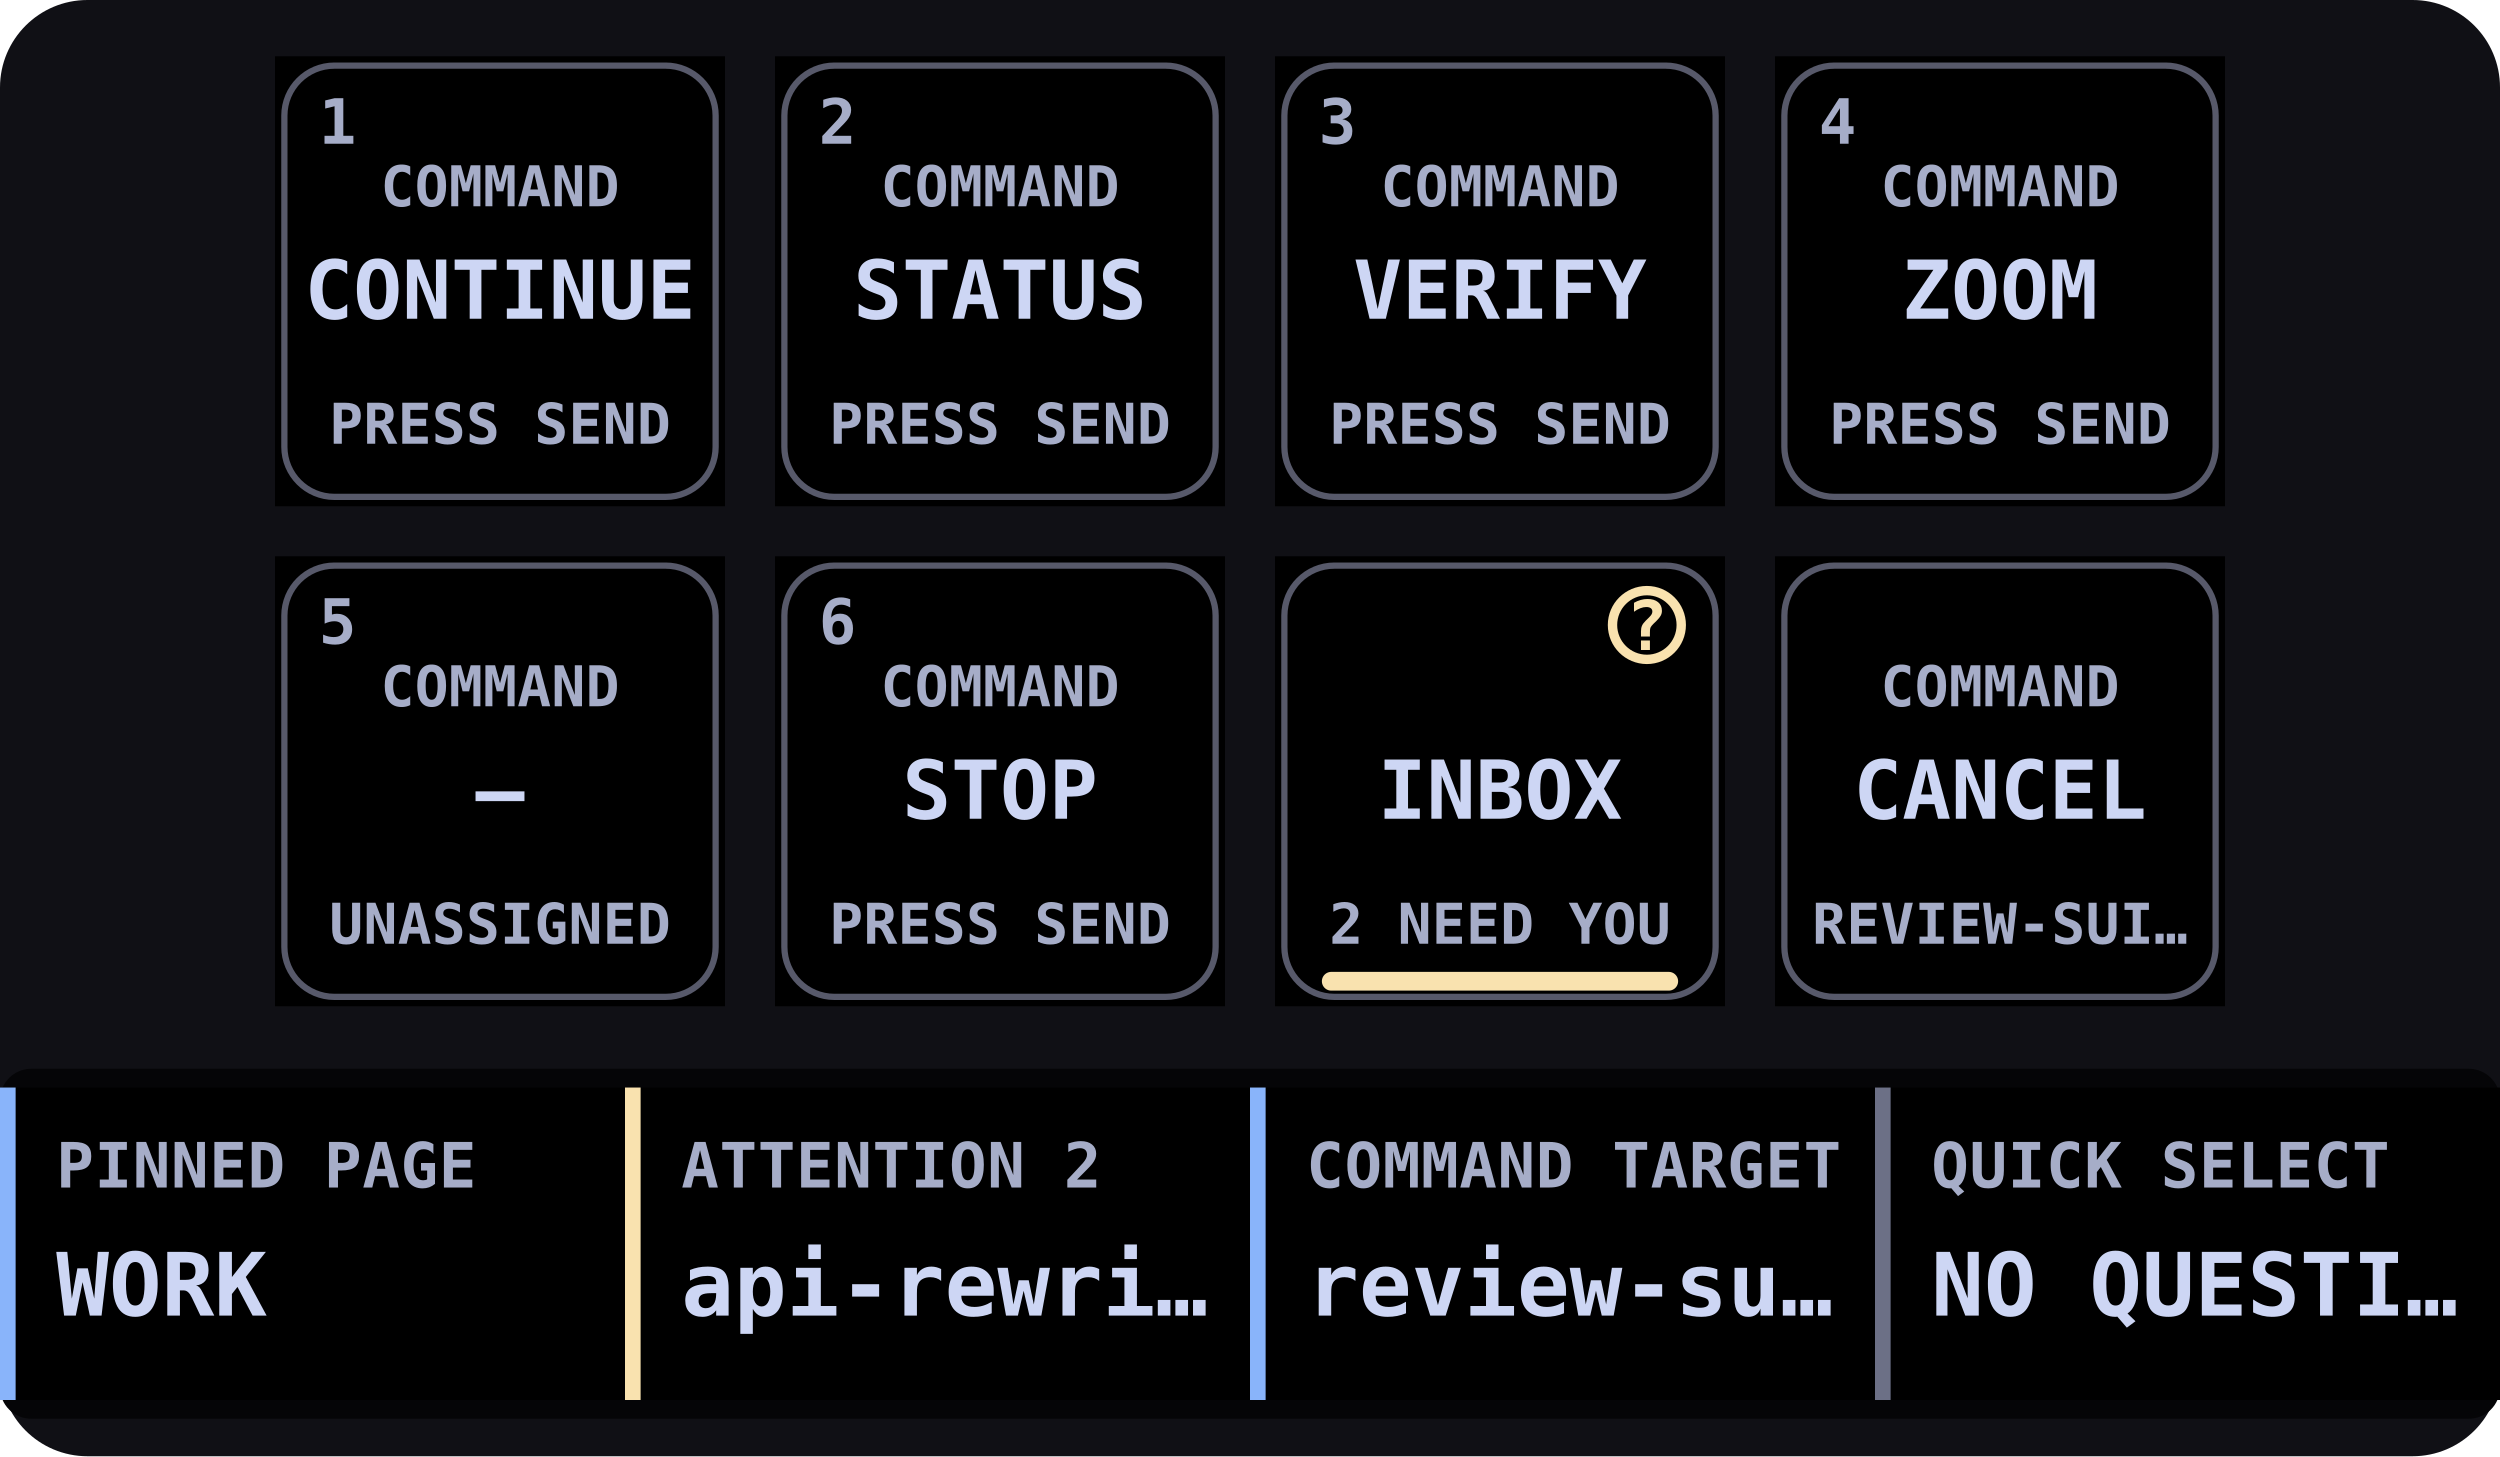
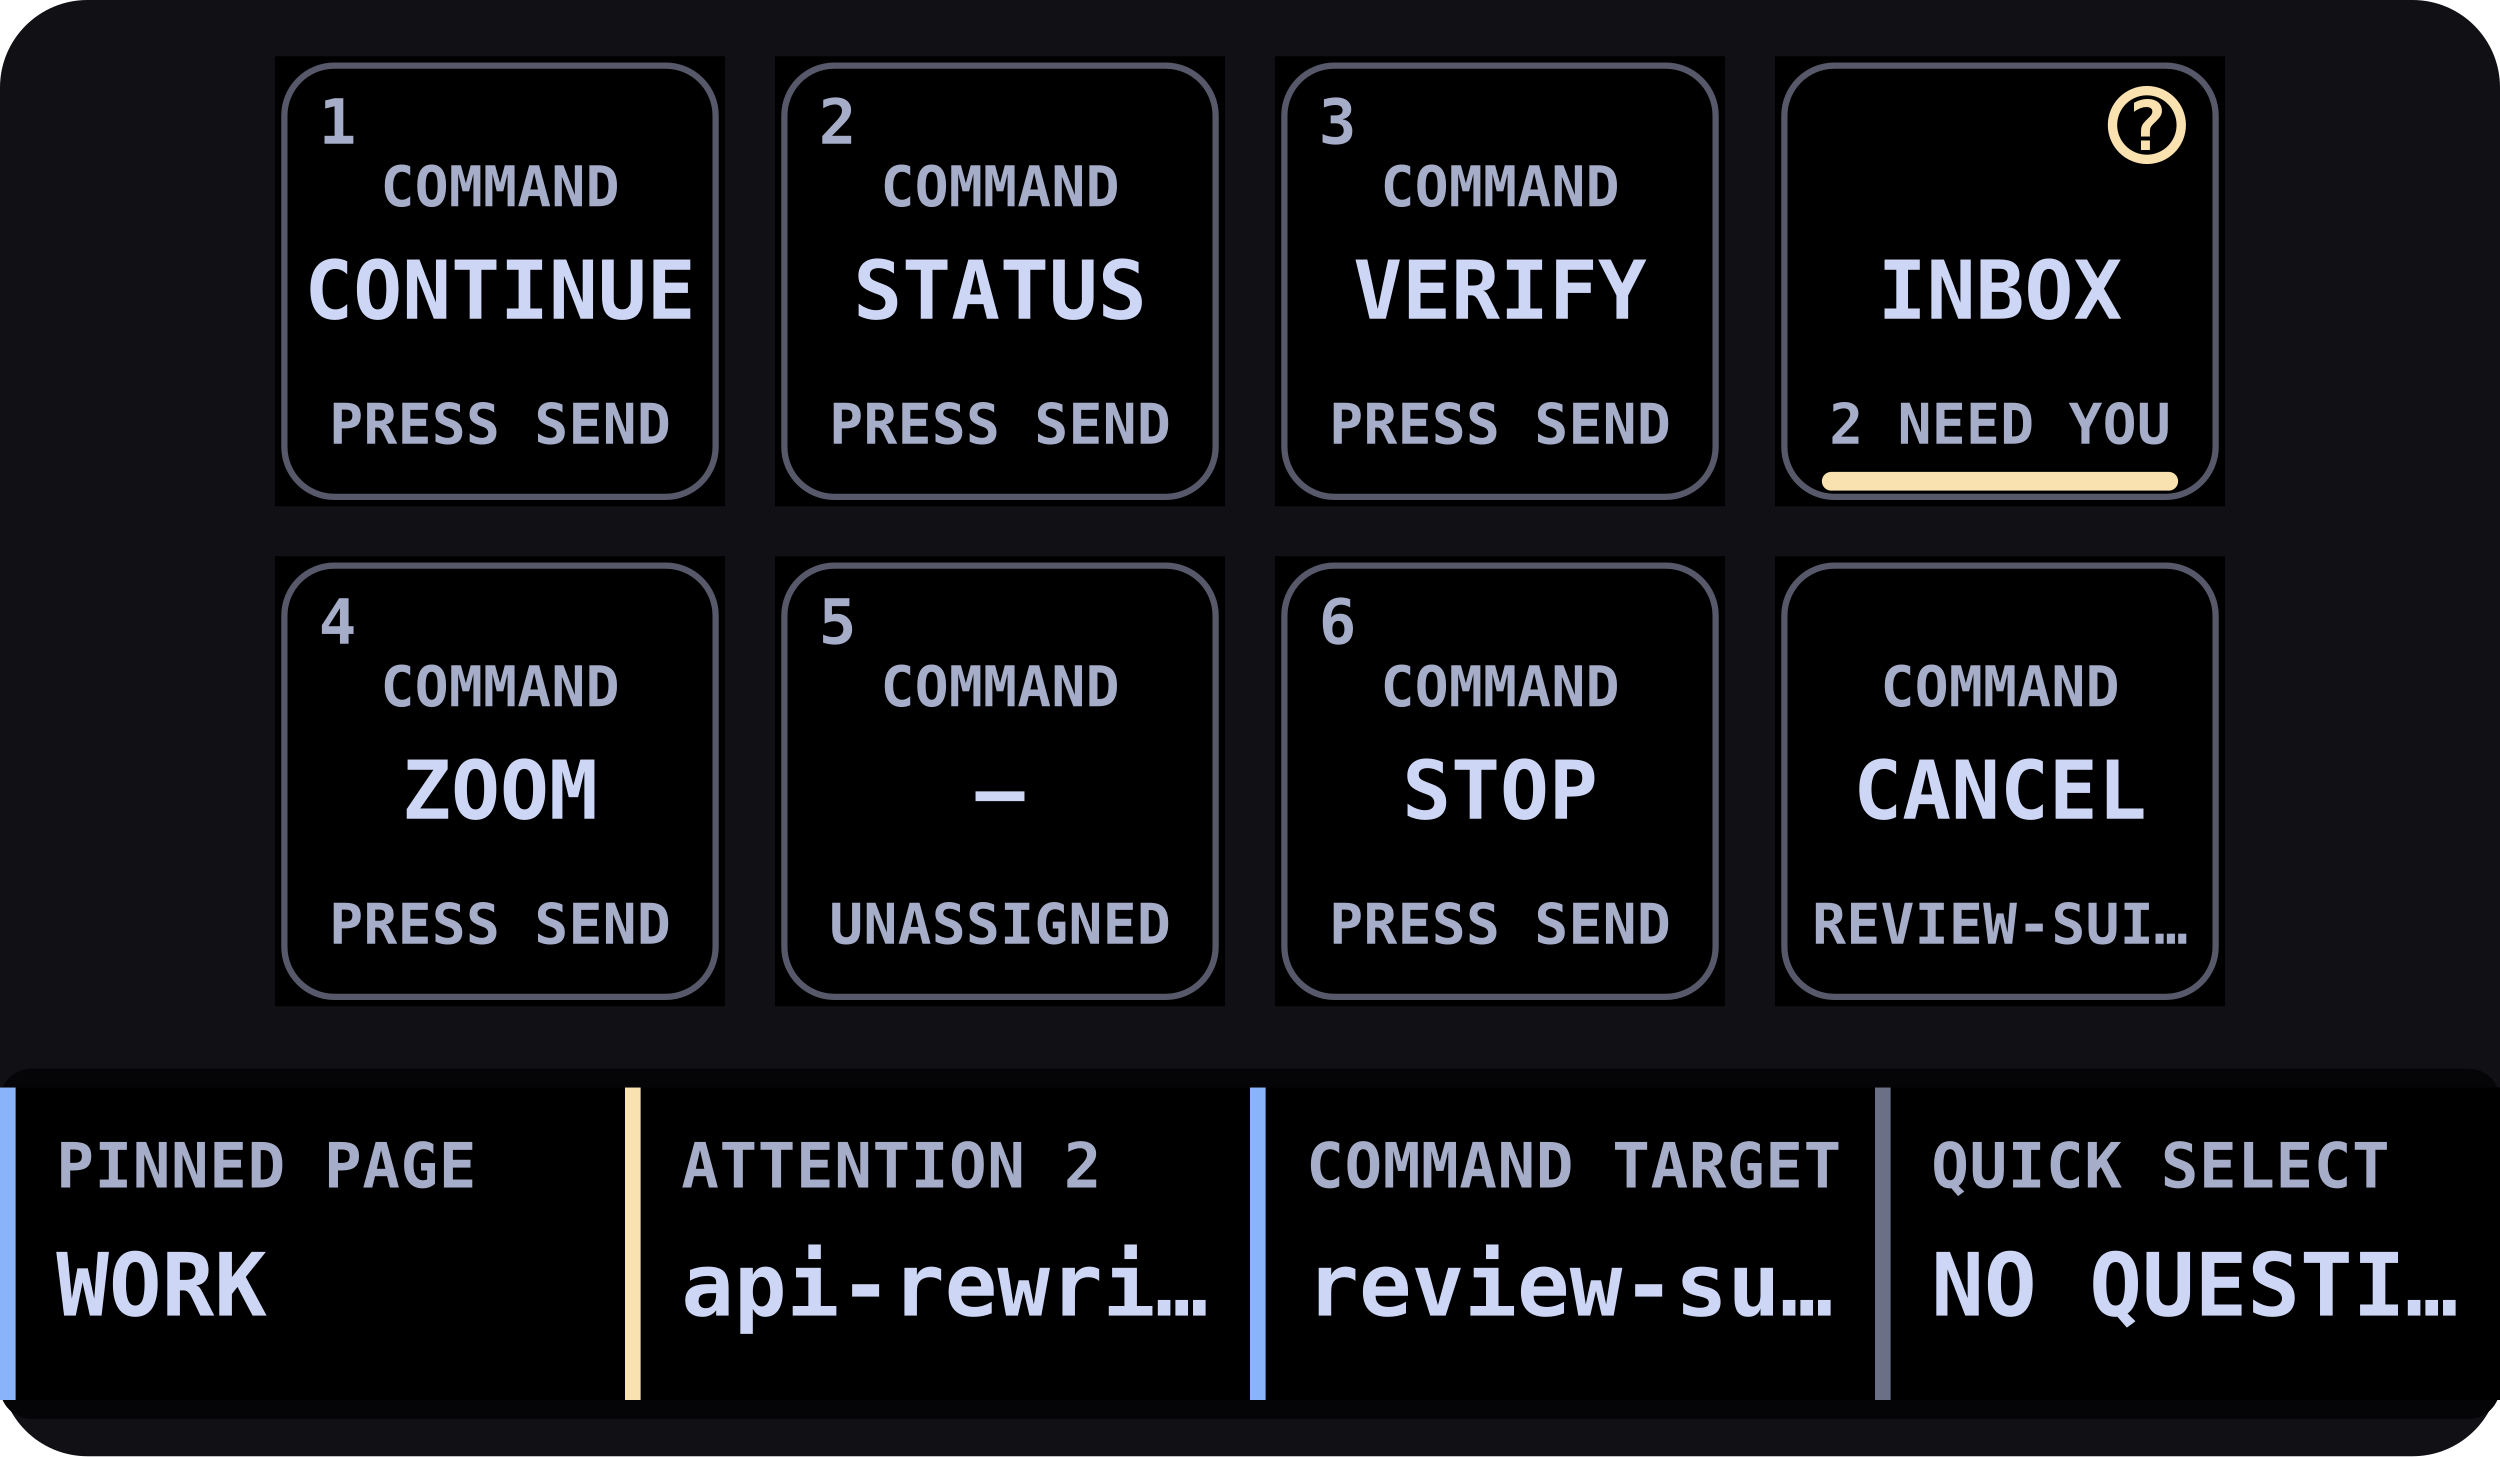
<svg xmlns="http://www.w3.org/2000/svg" width="800" height="466" viewBox="0 0 800 466">
  <rect width="800" height="466" rx="28" fill="#101015" />
  <svg x="88" y="18" width="144" height="144" viewBox="0 0 144 144">
-     <style>.label{font:700 26px Consolas,'Cascadia Mono',monospace;fill:rgb(205 214 244);text-anchor:middle}.meta{font:700 20px Consolas,'Cascadia Mono',monospace;fill:rgb(166 173 200)}.context,.detail{font:700 18px Consolas,'Cascadia Mono',monospace;fill:rgb(166 173 200);text-anchor:middle;letter-spacing:.1px}</style>
    <rect width="144" height="144" fill="#000000" />
    <rect x="3" y="3" width="138" height="138" rx="16" fill="none" stroke="rgb(87 89 106)" stroke-width="2" />
-     <text x="14" y="28" class="meta">1</text>
-     <text x="72" y="48" class="context">COMMAND</text>
-     <text x="72" y="84" class="label">
+     <text x="14" y="28" font-family="Consolas" font-weight="700" font-size="20" fill="rgb(166 173 200)">1</text>
+     <text x="72" y="48" font-family="Consolas" font-weight="700" font-size="18" fill="rgb(166 173 200)" text-anchor="middle" letter-spacing=".1">COMMAND</text>
+     <text x="72" y="84" font-family="Consolas" font-weight="700" font-size="26" fill="rgb(205 214 244)" text-anchor="middle">
      <tspan x="72" dy="0">CONTINUE</tspan>
    </text>
-     <text x="72" y="124" class="detail">PRESS SEND</text>
+     <text x="72" y="124" font-family="Consolas" font-weight="700" font-size="18" fill="rgb(166 173 200)" text-anchor="middle" letter-spacing=".1">PRESS SEND</text>
  </svg>
  <svg x="248" y="18" width="144" height="144" viewBox="0 0 144 144">
-     <style>.label{font:700 26px Consolas,'Cascadia Mono',monospace;fill:rgb(205 214 244);text-anchor:middle}.meta{font:700 20px Consolas,'Cascadia Mono',monospace;fill:rgb(166 173 200)}.context,.detail{font:700 18px Consolas,'Cascadia Mono',monospace;fill:rgb(166 173 200);text-anchor:middle;letter-spacing:.1px}</style>
    <rect width="144" height="144" fill="#000000" />
    <rect x="3" y="3" width="138" height="138" rx="16" fill="none" stroke="rgb(87 89 106)" stroke-width="2" />
-     <text x="14" y="28" class="meta">2</text>
-     <text x="72" y="48" class="context">COMMAND</text>
-     <text x="72" y="84" class="label">
+     <text x="14" y="28" font-family="Consolas" font-weight="700" font-size="20" fill="rgb(166 173 200)">2</text>
+     <text x="72" y="48" font-family="Consolas" font-weight="700" font-size="18" fill="rgb(166 173 200)" text-anchor="middle" letter-spacing=".1">COMMAND</text>
+     <text x="72" y="84" font-family="Consolas" font-weight="700" font-size="26" fill="rgb(205 214 244)" text-anchor="middle">
      <tspan x="72" dy="0">STATUS</tspan>
    </text>
-     <text x="72" y="124" class="detail">PRESS SEND</text>
+     <text x="72" y="124" font-family="Consolas" font-weight="700" font-size="18" fill="rgb(166 173 200)" text-anchor="middle" letter-spacing=".1">PRESS SEND</text>
  </svg>
  <svg x="408" y="18" width="144" height="144" viewBox="0 0 144 144">
-     <style>.label{font:700 26px Consolas,'Cascadia Mono',monospace;fill:rgb(205 214 244);text-anchor:middle}.meta{font:700 20px Consolas,'Cascadia Mono',monospace;fill:rgb(166 173 200)}.context,.detail{font:700 18px Consolas,'Cascadia Mono',monospace;fill:rgb(166 173 200);text-anchor:middle;letter-spacing:.1px}</style>
    <rect width="144" height="144" fill="#000000" />
    <rect x="3" y="3" width="138" height="138" rx="16" fill="none" stroke="rgb(87 89 106)" stroke-width="2" />
-     <text x="14" y="28" class="meta">3</text>
-     <text x="72" y="48" class="context">COMMAND</text>
-     <text x="72" y="84" class="label">
+     <text x="14" y="28" font-family="Consolas" font-weight="700" font-size="20" fill="rgb(166 173 200)">3</text>
+     <text x="72" y="48" font-family="Consolas" font-weight="700" font-size="18" fill="rgb(166 173 200)" text-anchor="middle" letter-spacing=".1">COMMAND</text>
+     <text x="72" y="84" font-family="Consolas" font-weight="700" font-size="26" fill="rgb(205 214 244)" text-anchor="middle">
      <tspan x="72" dy="0">VERIFY</tspan>
    </text>
-     <text x="72" y="124" class="detail">PRESS SEND</text>
+     <text x="72" y="124" font-family="Consolas" font-weight="700" font-size="18" fill="rgb(166 173 200)" text-anchor="middle" letter-spacing=".1">PRESS SEND</text>
  </svg>
  <svg x="568" y="18" width="144" height="144" viewBox="0 0 144 144">
-     <style>.label{font:700 26px Consolas,'Cascadia Mono',monospace;fill:rgb(205 214 244);text-anchor:middle}.meta{font:700 20px Consolas,'Cascadia Mono',monospace;fill:rgb(166 173 200)}.context,.detail{font:700 18px Consolas,'Cascadia Mono',monospace;fill:rgb(166 173 200);text-anchor:middle;letter-spacing:.1px}</style>
-     <rect width="144" height="144" fill="#000000" />
-     <rect x="3" y="3" width="138" height="138" rx="16" fill="none" stroke="rgb(87 89 106)" stroke-width="2" />
-     <text x="14" y="28" class="meta">4</text>
-     <text x="72" y="48" class="context">COMMAND</text>
-     <text x="72" y="84" class="label">
-       <tspan x="72" dy="0">ZOOM</tspan>
-     </text>
-     <text x="72" y="124" class="detail">PRESS SEND</text>
-   </svg>
-   <svg x="88" y="178" width="144" height="144" viewBox="0 0 144 144">
-     <style>.label{font:700 26px Consolas,'Cascadia Mono',monospace;fill:rgb(205 214 244);text-anchor:middle}.meta{font:700 20px Consolas,'Cascadia Mono',monospace;fill:rgb(166 173 200)}.context,.detail{font:700 18px Consolas,'Cascadia Mono',monospace;fill:rgb(166 173 200);text-anchor:middle;letter-spacing:.1px}</style>
-     <rect width="144" height="144" fill="#000000" />
-     <rect x="3" y="3" width="138" height="138" rx="16" fill="none" stroke="rgb(87 89 106)" stroke-width="2" />
-     <text x="14" y="28" class="meta">5</text>
-     <text x="72" y="48" class="context">COMMAND</text>
-     <text x="72" y="84" class="label">
-       <tspan x="72" dy="0">—</tspan>
-     </text>
-     <text x="72" y="124" class="detail">UNASSIGNED</text>
-   </svg>
-   <svg x="248" y="178" width="144" height="144" viewBox="0 0 144 144">
-     <style>.label{font:700 26px Consolas,'Cascadia Mono',monospace;fill:rgb(205 214 244);text-anchor:middle}.meta{font:700 20px Consolas,'Cascadia Mono',monospace;fill:rgb(166 173 200)}.context,.detail{font:700 18px Consolas,'Cascadia Mono',monospace;fill:rgb(166 173 200);text-anchor:middle;letter-spacing:.1px}</style>
-     <rect width="144" height="144" fill="#000000" />
-     <rect x="3" y="3" width="138" height="138" rx="16" fill="none" stroke="rgb(87 89 106)" stroke-width="2" />
-     <text x="14" y="28" class="meta">6</text>
-     <text x="72" y="48" class="context">COMMAND</text>
-     <text x="72" y="84" class="label">
-       <tspan x="72" dy="0">STOP</tspan>
-     </text>
-     <text x="72" y="124" class="detail">PRESS SEND</text>
-   </svg>
-   <svg x="408" y="178" width="144" height="144" viewBox="0 0 144 144">
-     <style>.label{font:700 26px Consolas,'Cascadia Mono',monospace;fill:rgb(205 214 244);text-anchor:middle}.meta{font:700 20px Consolas,'Cascadia Mono',monospace;fill:rgb(166 173 200)}.context,.detail{font:700 18px Consolas,'Cascadia Mono',monospace;fill:rgb(166 173 200);text-anchor:middle;letter-spacing:.1px}</style>
    <rect width="144" height="144" fill="#000000" />
    <rect x="3" y="3" width="138" height="138" rx="16" fill="none" stroke="rgb(87 89 106)" stroke-width="2" />
    <circle cx="119" cy="22" r="11" fill="none" stroke="rgb(249 226 175)" stroke-width="3" />
-     <text x="119" y="30" text-anchor="middle" font-family="Consolas,monospace" font-size="22" font-weight="700" fill="rgb(249 226 175)">?</text>
-     <text x="72" y="84" class="label">
+     <text x="119" y="30" font-family="Consolas" font-weight="700" font-size="22" fill="rgb(249 226 175)" text-anchor="middle">?</text>
+     <text x="72" y="84" font-family="Consolas" font-weight="700" font-size="26" fill="rgb(205 214 244)" text-anchor="middle">
      <tspan x="72" dy="0">INBOX</tspan>
    </text>
-     <text x="72" y="124" class="detail">2 NEED YOU</text>
+     <text x="72" y="124" font-family="Consolas" font-weight="700" font-size="18" fill="rgb(166 173 200)" text-anchor="middle" letter-spacing=".1">2 NEED YOU</text>
    <path d="M18 136H126" stroke="rgb(249 226 175)" stroke-width="6" stroke-linecap="round" />
  </svg>
-   <svg x="568" y="178" width="144" height="144" viewBox="0 0 144 144">
-     <style>.label{font:700 26px Consolas,'Cascadia Mono',monospace;fill:rgb(205 214 244);text-anchor:middle}.meta{font:700 20px Consolas,'Cascadia Mono',monospace;fill:rgb(166 173 200)}.context,.detail{font:700 18px Consolas,'Cascadia Mono',monospace;fill:rgb(166 173 200);text-anchor:middle;letter-spacing:.1px}</style>
+   <svg x="88" y="178" width="144" height="144" viewBox="0 0 144 144">
    <rect width="144" height="144" fill="#000000" />
    <rect x="3" y="3" width="138" height="138" rx="16" fill="none" stroke="rgb(87 89 106)" stroke-width="2" />
-     <text x="72" y="48" class="context">COMMAND</text>
-     <text x="72" y="84" class="label">
+     <text x="14" y="28" font-family="Consolas" font-weight="700" font-size="20" fill="rgb(166 173 200)">4</text>
+     <text x="72" y="48" font-family="Consolas" font-weight="700" font-size="18" fill="rgb(166 173 200)" text-anchor="middle" letter-spacing=".1">COMMAND</text>
+     <text x="72" y="84" font-family="Consolas" font-weight="700" font-size="26" fill="rgb(205 214 244)" text-anchor="middle">
+       <tspan x="72" dy="0">ZOOM</tspan>
+     </text>
+     <text x="72" y="124" font-family="Consolas" font-weight="700" font-size="18" fill="rgb(166 173 200)" text-anchor="middle" letter-spacing=".1">PRESS SEND</text>
+   </svg>
+   <svg x="248" y="178" width="144" height="144" viewBox="0 0 144 144">
+     <rect width="144" height="144" fill="#000000" />
+     <rect x="3" y="3" width="138" height="138" rx="16" fill="none" stroke="rgb(87 89 106)" stroke-width="2" />
+     <text x="14" y="28" font-family="Consolas" font-weight="700" font-size="20" fill="rgb(166 173 200)">5</text>
+     <text x="72" y="48" font-family="Consolas" font-weight="700" font-size="18" fill="rgb(166 173 200)" text-anchor="middle" letter-spacing=".1">COMMAND</text>
+     <text x="72" y="84" font-family="Consolas" font-weight="700" font-size="26" fill="rgb(205 214 244)" text-anchor="middle">
+       <tspan x="72" dy="0">—</tspan>
+     </text>
+     <text x="72" y="124" font-family="Consolas" font-weight="700" font-size="18" fill="rgb(166 173 200)" text-anchor="middle" letter-spacing=".1">UNASSIGNED</text>
+   </svg>
+   <svg x="408" y="178" width="144" height="144" viewBox="0 0 144 144">
+     <rect width="144" height="144" fill="#000000" />
+     <rect x="3" y="3" width="138" height="138" rx="16" fill="none" stroke="rgb(87 89 106)" stroke-width="2" />
+     <text x="14" y="28" font-family="Consolas" font-weight="700" font-size="20" fill="rgb(166 173 200)">6</text>
+     <text x="72" y="48" font-family="Consolas" font-weight="700" font-size="18" fill="rgb(166 173 200)" text-anchor="middle" letter-spacing=".1">COMMAND</text>
+     <text x="72" y="84" font-family="Consolas" font-weight="700" font-size="26" fill="rgb(205 214 244)" text-anchor="middle">
+       <tspan x="72" dy="0">STOP</tspan>
+     </text>
+     <text x="72" y="124" font-family="Consolas" font-weight="700" font-size="18" fill="rgb(166 173 200)" text-anchor="middle" letter-spacing=".1">PRESS SEND</text>
+   </svg>
+   <svg x="568" y="178" width="144" height="144" viewBox="0 0 144 144">
+     <rect width="144" height="144" fill="#000000" />
+     <rect x="3" y="3" width="138" height="138" rx="16" fill="none" stroke="rgb(87 89 106)" stroke-width="2" />
+     <text x="72" y="48" font-family="Consolas" font-weight="700" font-size="18" fill="rgb(166 173 200)" text-anchor="middle" letter-spacing=".1">COMMAND</text>
+     <text x="72" y="84" font-family="Consolas" font-weight="700" font-size="26" fill="rgb(205 214 244)" text-anchor="middle">
      <tspan x="72" dy="0">CANCEL</tspan>
    </text>
-     <text x="72" y="124" class="detail">REVIEW-SUI…</text>
+     <text x="72" y="124" font-family="Consolas" font-weight="700" font-size="18" fill="rgb(166 173 200)" text-anchor="middle" letter-spacing=".1">REVIEW-SUI…</text>
  </svg>
  <rect y="342" width="800" height="112" rx="10" fill="#050507" />
  <svg x="0" y="348" width="200" height="100" viewBox="0 0 200 100">
-     <style>.title{font:700 20px Consolas,'Cascadia Mono',monospace;fill:rgb(166 173 200);letter-spacing:.2px}.value{font:700 28px Consolas,'Cascadia Mono',monospace;fill:rgb(205 214 244)}</style>
    <rect width="200" height="100" fill="#000000" />
    <rect x="0" y="0" width="5" height="100" fill="rgb(137 180 250)" />
-     <text x="18" y="32" class="title">PINNED PAGE</text>
-     <text x="18" y="73" class="value">WORK</text>
+     <text x="18" y="32" font-family="Consolas" font-weight="700" font-size="20" fill="rgb(166 173 200)" letter-spacing=".2">PINNED PAGE</text>
+     <text x="18" y="73" font-family="Consolas" font-weight="700" font-size="28" fill="rgb(205 214 244)">WORK</text>
  </svg>
  <svg x="200" y="348" width="200" height="100" viewBox="0 0 200 100">
-     <style>.title{font:700 20px Consolas,'Cascadia Mono',monospace;fill:rgb(166 173 200);letter-spacing:.2px}.value{font:700 28px Consolas,'Cascadia Mono',monospace;fill:rgb(205 214 244)}</style>
    <rect width="200" height="100" fill="#000000" />
    <rect x="0" y="0" width="5" height="100" fill="rgb(249 226 175)" />
-     <text x="18" y="32" class="title">ATTENTION 2</text>
-     <text x="18" y="73" class="value">api-rewri…</text>
+     <text x="18" y="32" font-family="Consolas" font-weight="700" font-size="20" fill="rgb(166 173 200)" letter-spacing=".2">ATTENTION 2</text>
+     <text x="18" y="73" font-family="Consolas" font-weight="700" font-size="28" fill="rgb(205 214 244)">api-rewri…</text>
  </svg>
  <svg x="400" y="348" width="200" height="100" viewBox="0 0 200 100">
-     <style>.title{font:700 20px Consolas,'Cascadia Mono',monospace;fill:rgb(166 173 200);letter-spacing:.2px}.value{font:700 28px Consolas,'Cascadia Mono',monospace;fill:rgb(205 214 244)}</style>
    <rect width="200" height="100" fill="#000000" />
    <rect x="0" y="0" width="5" height="100" fill="rgb(137 180 250)" />
-     <text x="18" y="32" class="title">COMMAND TARGET</text>
-     <text x="18" y="73" class="value">review-su…</text>
+     <text x="18" y="32" font-family="Consolas" font-weight="700" font-size="20" fill="rgb(166 173 200)" letter-spacing=".2">COMMAND TARGET</text>
+     <text x="18" y="73" font-family="Consolas" font-weight="700" font-size="28" fill="rgb(205 214 244)">review-su…</text>
  </svg>
  <svg x="600" y="348" width="200" height="100" viewBox="0 0 200 100">
-     <style>.title{font:700 20px Consolas,'Cascadia Mono',monospace;fill:rgb(166 173 200);letter-spacing:.2px}.value{font:700 28px Consolas,'Cascadia Mono',monospace;fill:rgb(205 214 244)}</style>
    <rect width="200" height="100" fill="#000000" />
    <rect x="0" y="0" width="5" height="100" fill="rgb(108 112 134)" />
-     <text x="18" y="32" class="title">QUICK SELECT</text>
-     <text x="18" y="73" class="value">NO QUESTI…</text>
+     <text x="18" y="32" font-family="Consolas" font-weight="700" font-size="20" fill="rgb(166 173 200)" letter-spacing=".2">QUICK SELECT</text>
+     <text x="18" y="73" font-family="Consolas" font-weight="700" font-size="28" fill="rgb(205 214 244)">NO QUESTI…</text>
  </svg>
</svg>
